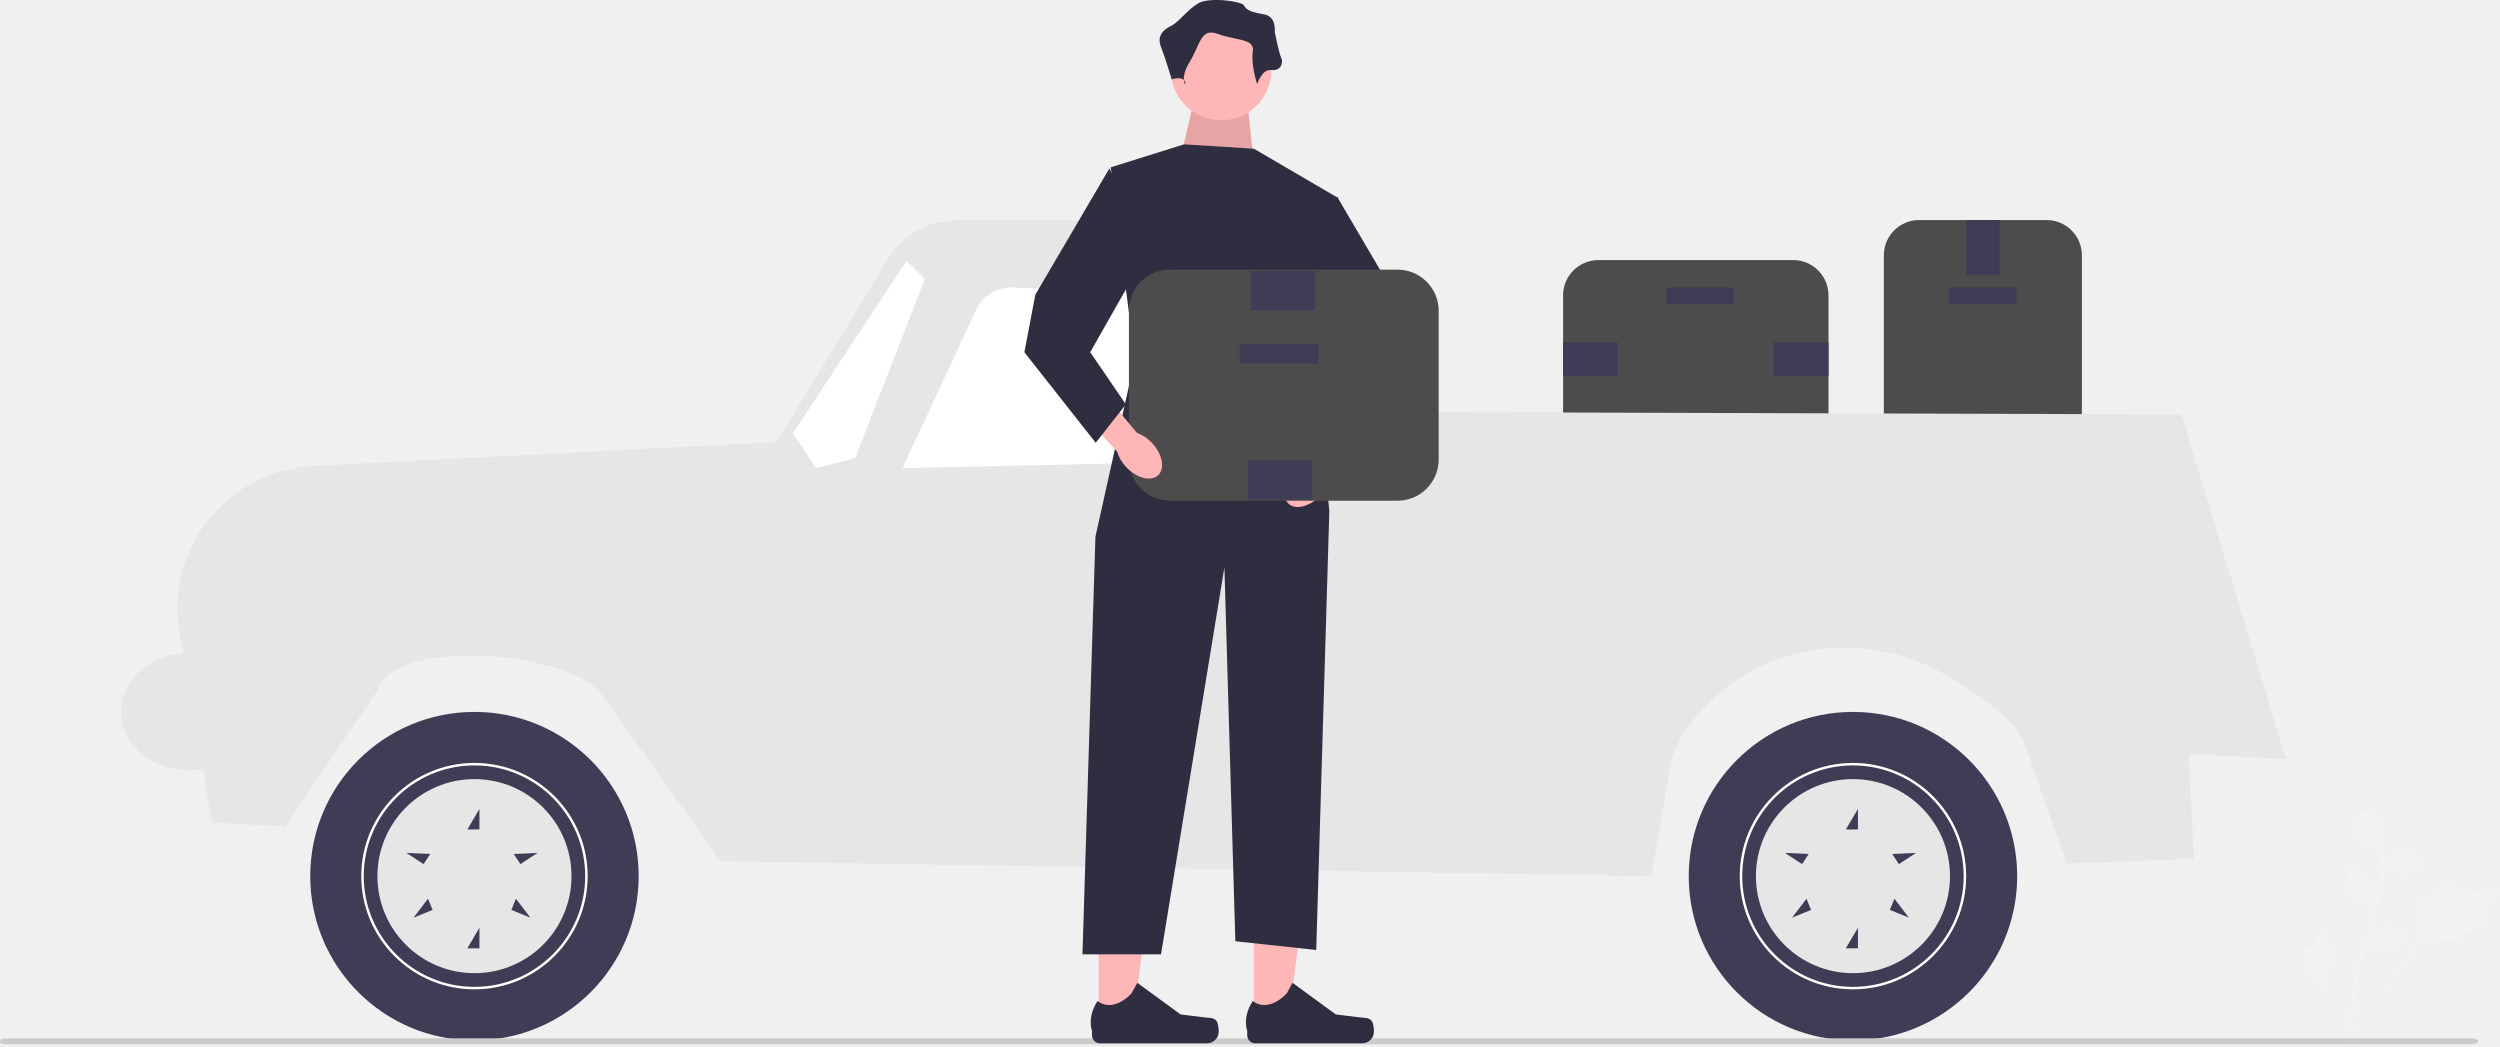
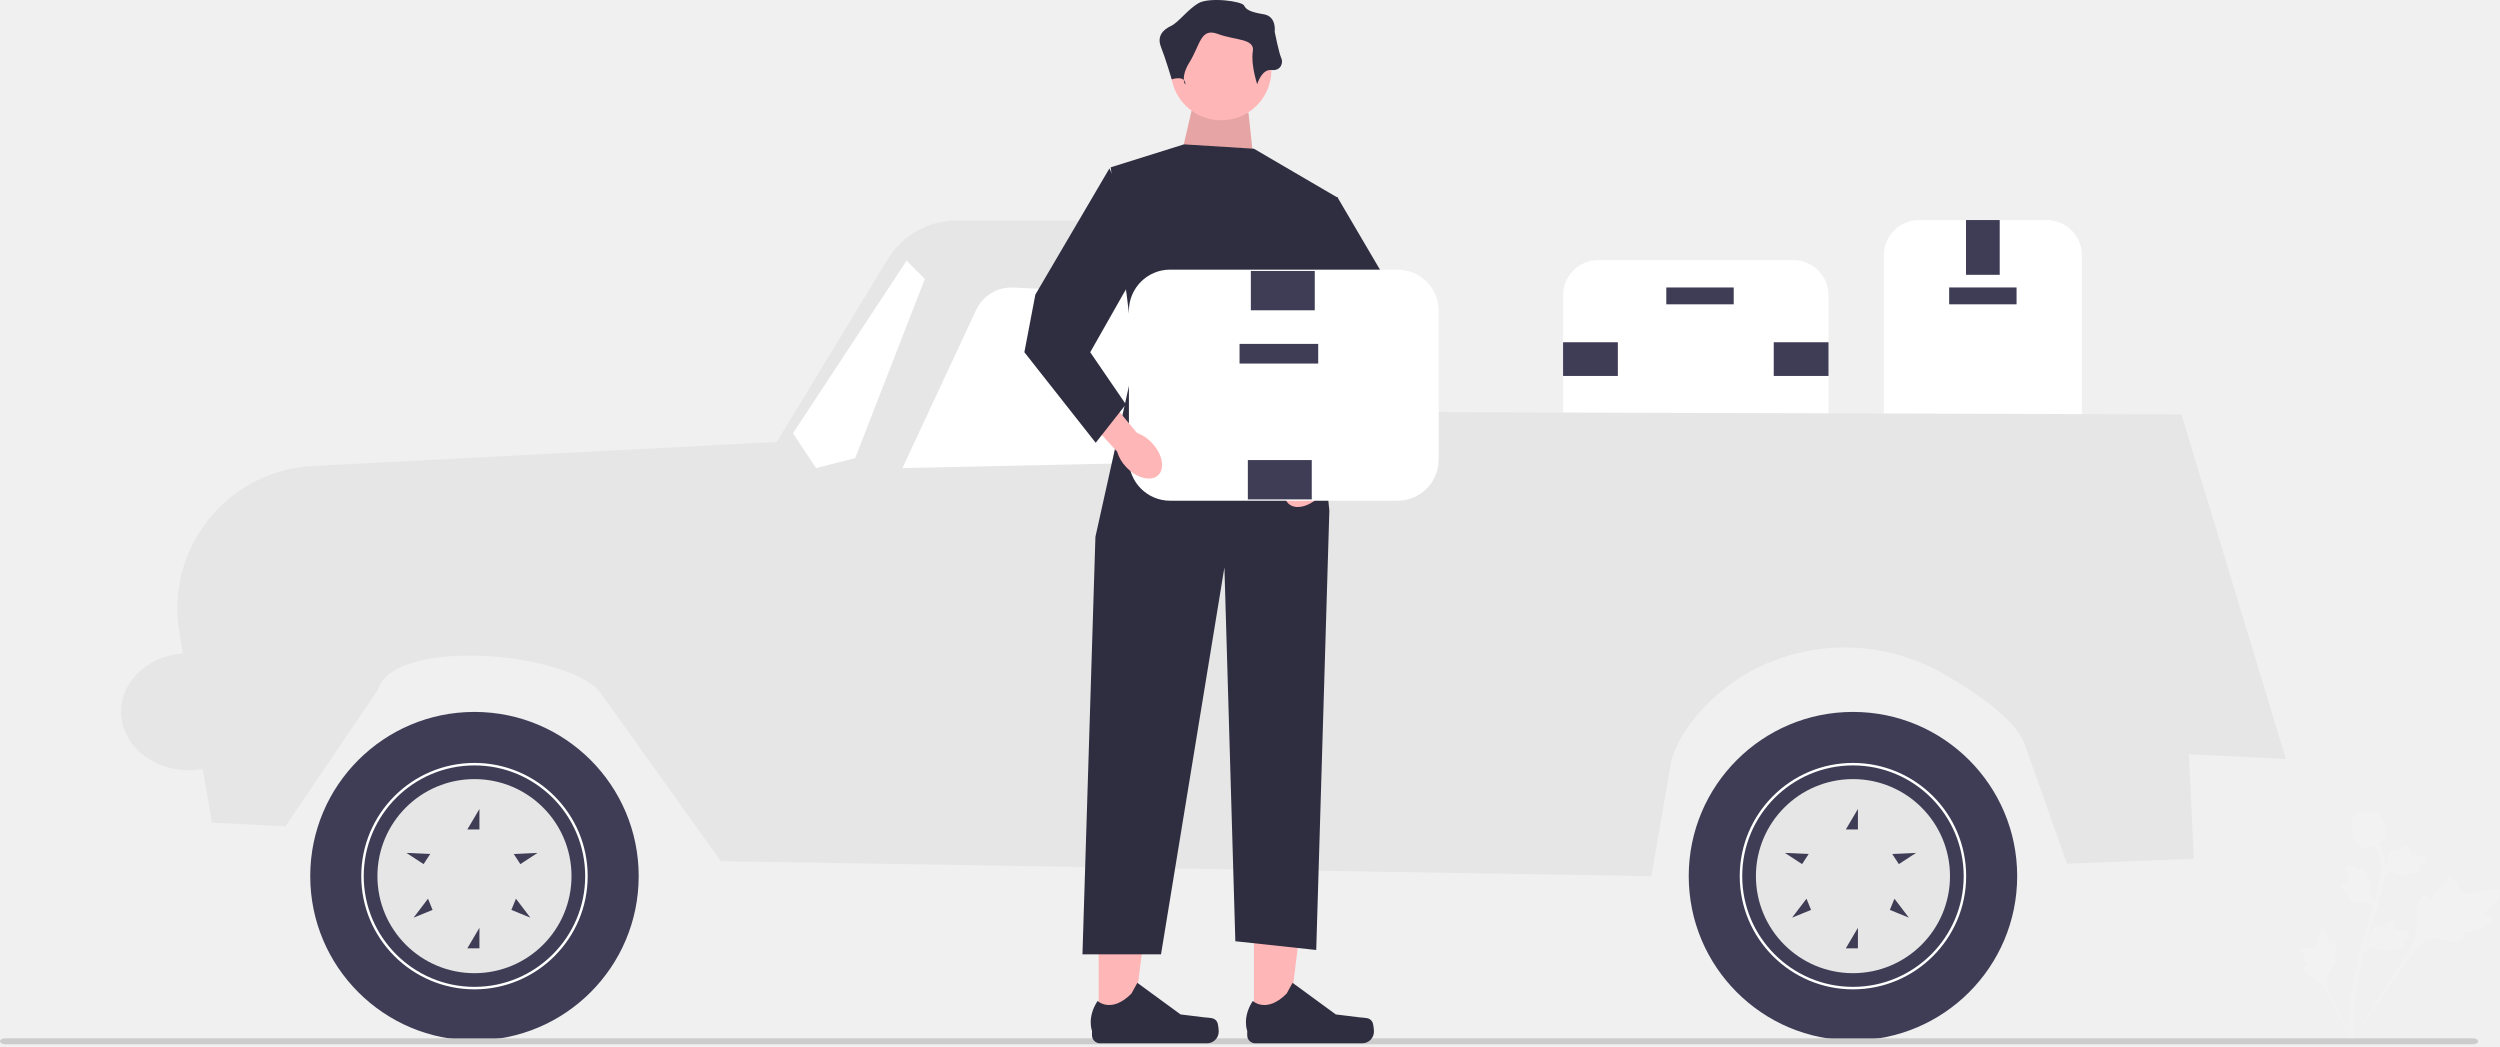
<svg xmlns="http://www.w3.org/2000/svg" width="1004.722" height="420.718" viewBox="0 0 1004.722 420.718" role="img" artist="Katerina Limpitsouni" source="https://undraw.co/">
  <g>
-     <path d="M757.098,180.944V102.6c0-7.812,6.355-14.166,14.166-14.166h51.251c7.812,0,14.166,6.355,14.166,14.166v78.344c0,7.812-6.355,14.166-14.166,14.166h-51.251c-7.812,0-14.166-6.355-14.166-14.166Z" fill="#4d4b4b" />
+     <path d="M757.098,180.944V102.6c0-7.812,6.355-14.166,14.166-14.166h51.251c7.812,0,14.166,6.355,14.166,14.166v78.344c0,7.812-6.355,14.166-14.166,14.166h-51.251c-7.812,0-14.166-6.355-14.166-14.166Z" fill="#ffffff" />
    <rect x="783.344" y="115.526" width="27.092" height="6.773" transform="translate(1593.78 237.8251) rotate(-180)" fill="#3f3d56" />
    <rect x="790.117" y="88.434" width="13.546" height="22.013" transform="translate(1593.78 198.8797) rotate(-180)" fill="#3f3d56" />
    <rect x="790.117" y="173.097" width="13.546" height="22.013" transform="translate(1593.78 368.2074) rotate(-180)" fill="#3f3d56" />
  </g>
  <g>
-     <path d="M720.692,184.11h-78.344c-7.812,0-14.166-6.355-14.166-14.166v-51.251c0-7.812,6.355-14.166,14.166-14.166h78.344c7.812,0,14.166,6.355,14.166,14.166v51.251c0,7.812-6.355,14.166-14.166,14.166Z" fill="#4d4b4b" />
+     <path d="M720.692,184.11h-78.344c-7.812,0-14.166-6.355-14.166-14.166v-51.251c0-7.812,6.355-14.166,14.166-14.166h78.344c7.812,0,14.166,6.355,14.166,14.166v51.251c0,7.812-6.355,14.166-14.166,14.166Z" fill="#ffffff" />
    <rect x="669.667" y="115.532" width="27.092" height="6.773" fill="#3f3d56" />
    <rect x="632.415" y="133.312" width="13.546" height="22.013" transform="translate(783.5064 -494.8703) rotate(90)" fill="#3f3d56" />
    <rect x="717.079" y="133.312" width="13.546" height="22.013" transform="translate(868.1702 -579.5342) rotate(90)" fill="#3f3d56" />
  </g>
  <path d="M85.182,330.61l-13.079-76.293c-5.812-33.901,19.28-65.272,53.629-67.051l186.45-9.657,44.498-73.34c5.899-9.723,16.447-15.66,27.819-15.66h133.969c10.531,0,19.428,7.809,20.795,18.251l3.402,58.683,334,1,42.016,138.468-39-1.902,2,42-51,2-17.001-48.072c-3.201-9.052-17.229-19.258-31.81-27.798-32.687-19.143-74.682-12.999-99.419,15.689-5.835,6.768-9.915,13.819-11.055,20.431l-7.715,44.749-374-6-49.016-68.566c-14.481-15.759-82.843-21.548-89,0l-36.984,54.566-29.5-1.5Z" fill="#e6e6e6" />
  <path d="M491.679,133.236l11.004,51.874-140,3,29.568-63.485c2.682-5.759,8.571-9.335,14.918-9.059l67.087,2.917c8.493,.369,15.659,6.438,17.423,14.753Z" fill="#fff" />
  <polygon points="343.682 184.11 371.682 112.11 364.351 104.779 318.682 174.11 327.962 188.11 343.682 184.11" fill="#fff" />
  <circle cx="744.682" cy="352.11" r="66" fill="#3f3d56" />
  <path d="M699.182,352.11c0-25.089,20.411-45.5,45.5-45.5,25.089,0,45.5,20.411,45.5,45.5,0,25.089-20.411,45.5-45.5,45.5-25.089,0-45.5-20.411-45.5-45.5Zm1,0c0,24.537,19.962,44.5,44.5,44.5s44.5-19.963,44.5-44.5c0-24.537-19.962-44.5-44.5-44.5s-44.5,19.963-44.5,44.5Z" fill="#fff" />
  <path d="M705.682,352.11c0,21.539,17.461,39,39,39,21.539,0,39-17.461,39-39,0-21.539-17.461-39-39-39-21.539,0-39,17.461-39,39Zm64.351-9.339l-6.91,4.504-2.655-4.073,9.565-.43Zm-10.52,22.905l1.84-4.5,5.794,7.622-7.634-3.122Zm-17.694,15.435l4.862-8.248v8.248h-4.862Zm0-47.752l4.862-8.248v8.248h-4.862Zm-21.604,35.439l5.794-7.622,1.84,4.5-7.634,3.122Zm-2.885-26.026l9.565,.43-2.655,4.073-6.91-4.504Z" fill="#e6e6e6" />
  <circle cx="190.682" cy="352.11" r="66" fill="#3f3d56" />
  <path d="M145.182,352.11c0-25.089,20.411-45.5,45.5-45.5,25.089,0,45.5,20.411,45.5,45.5,0,25.089-20.411,45.5-45.5,45.5-25.089,0-45.5-20.411-45.5-45.5Zm1,0c0,24.537,19.962,44.5,44.5,44.5,24.538,0,44.5-19.963,44.5-44.5,0-24.537-19.962-44.5-44.5-44.5-24.538,0-44.5,19.963-44.5,44.5Z" fill="#fff" />
  <path d="M151.682,352.11c0,21.539,17.461,39,39,39,21.539,0,39-17.461,39-39,0-21.539-17.461-39-39-39-21.539,0-39,17.461-39,39Zm64.351-9.339l-6.91,4.504-2.655-4.073,9.565-.43Zm-10.52,22.905l1.84-4.5,5.794,7.622-7.634-3.122Zm-17.694,15.435l4.862-8.248v8.248h-4.862Zm0-47.752l4.862-8.248v8.248h-4.862Zm-21.604,35.439l5.794-7.622,1.84,4.5-7.634,3.122Zm-2.885-26.026l9.565,.43-2.655,4.073-6.91-4.504Z" fill="#e6e6e6" />
  <rect x="466.182" y="203.61" width="38" height="8" transform="translate(970.3641 415.22) rotate(-180)" fill="#3f3d56" />
  <g>
    <path d="M1001.788,368.654c-.354-1.084-3.039-.607-3.296-1.576-.257-.966,2.319-1.776,4.295-4.498,.356-.491,2.601-3.584,1.74-4.886-1.632-2.466-12.988,3.676-15.714,.229-.598-.756-.844-2.055-2.626-4.472-.709-.961-1.164-1.426-1.707-1.412-.771,.019-1.047,.984-2.259,2.732-1.818,2.621-2.474,2.292-3.671,4.439-.889,1.594-.994,2.613-1.635,2.673-.907,.085-1.282-1.9-2.39-1.977-1.131-.079-2.263,1.882-2.824,3.415-1.053,2.875-.401,5.073-.256,7.263,.157,2.38-.212,5.864-2.798,10.336l-24.392,38.862c5.238-7.922,20.108-29.526,26.099-37.45,1.729-2.288,3.588-4.585,6.449-5.017,2.754-.416,6.105,.947,10.782,.867,.546-.009,2.066-.054,2.436-.86,.306-.666-.453-1.245-.177-1.871,.37-.84,2.037-.48,4.308-1.037,1.601-.393,2.689-1.043,3.625-1.602,.282-.169,4.484-2.714,4.012-4.157h-0Z" fill="#f2f2f2" />
    <path d="M937.902,377.728c-.634-.139-1.175,1.316-1.725,1.163-.548-.153-.202-1.651-.968-3.406-.138-.317-1.009-2.311-1.896-2.264-1.681,.089-1.943,7.435-4.421,7.779-.544,.075-1.252-.179-2.953-.001-.676,.071-1.036,.16-1.186,.431-.213,.384,.181,.798,.689,1.897,.762,1.648,.411,1.875,1.119,3.082,.526,.896,.995,1.242,.84,1.574-.22,.47-1.302,.081-1.66,.603-.365,.532,.271,1.654,.861,2.371,1.107,1.346,2.374,1.66,3.491,2.221,1.213,.61,2.817,1.796,4.266,4.355l12.036,23.184c-2.377-4.857-8.69-18.388-10.85-23.615-.624-1.509-1.215-3.084-.602-4.613,.59-1.472,2.226-2.723,3.537-5.042,.153-.271,.57-1.03,.281-1.444-.239-.342-.742-.137-.97-.453-.305-.424,.352-1.138,.734-2.414,.269-.899,.264-1.621,.26-2.241-.001-.187-.038-2.984-.882-3.169v0Z" fill="#f2f2f2" />
    <path d="M949.909,383.385l.378-3.493,.232-.219c1.074-1.015,1.745-2.089,1.997-3.196,.04-.176,.071-.354,.103-.535,.126-.718,.282-1.611,.972-2.538,.386-.517,1.409-1.684,2.463-1.276,.285,.107,.477,.291,.61,.487,.033-.034,.068-.068,.104-.105,.455-.443,.774-.605,1.081-.761,.236-.12,.479-.244,.891-.573,.181-.144,.326-.275,.447-.384,.37-.33,.843-.717,1.491-.564,.687,.188,.923,.843,1.079,1.277,.279,.774,.365,1.306,.422,1.659,.02,.129,.044,.274,.062,.321,.15,.379,2.038,.477,2.748,.518,1.597,.087,2.978,.162,3.31,1.255,.238,.782-.258,1.635-1.519,2.603-.393,.301-.785,.509-1.127,.664,.21,.199,.378,.469,.388,.838h0c.023,.872-.872,1.542-2.659,1.993-.444,.113-1.042,.263-1.823,.226-.368-.018-.691-.075-.966-.127-.041,.157-.116,.32-.252,.474-.398,.455-1.04,.571-1.912,.314-.963-.268-1.723-.633-2.395-.954-.586-.279-1.092-.518-1.516-.583-.789-.11-1.525,.377-2.405,1.025l-2.206,1.655h-0Z" fill="#f2f2f2" />
    <path d="M956.206,363.49l-3.475,.52-.271-.169c-1.254-.781-2.464-1.158-3.598-1.121-.18,.006-.36,.021-.544,.036-.727,.061-1.63,.136-2.702-.296-.598-.243-1.987-.935-1.859-2.059,.031-.302,.161-.535,.316-.714-.041-.024-.083-.048-.128-.075-.544-.328-.781-.595-1.01-.853-.176-.198-.357-.402-.781-.717-.186-.138-.348-.245-.485-.335-.413-.274-.907-.634-.924-1.299,.007-.712,.582-1.106,.962-1.368,.678-.466,1.171-.684,1.498-.829,.12-.052,.254-.112,.295-.142,.328-.242-.056-2.092-.196-2.79-.321-1.566-.599-2.922,.374-3.52,.696-.429,1.647-.165,2.903,.809,.391,.304,.691,.631,.928,.922,.139-.254,.358-.485,.712-.588h0c.838-.244,1.712,.452,2.602,2.066,.222,.401,.519,.941,.681,1.707,.076,.361,.103,.687,.122,.966,.162-0,.339,.031,.522,.123,.541,.269,.816,.861,.789,1.77-.015,.999-.175,1.828-.315,2.558-.121,.638-.224,1.188-.18,1.614,.093,.791,.751,1.379,1.602,2.066l2.16,1.714h-0Z" fill="#f2f2f2" />
    <path d="M956.674,353.056l.378-3.493,.232-.219c1.074-1.015,1.745-2.089,1.997-3.196,.04-.176,.071-.354,.103-.535,.126-.718,.282-1.611,.972-2.538,.386-.517,1.409-1.684,2.463-1.276,.285,.107,.477,.291,.61,.487,.033-.034,.068-.068,.104-.105,.455-.443,.774-.605,1.081-.761,.236-.12,.479-.244,.891-.573,.181-.144,.326-.275,.447-.384,.37-.33,.843-.717,1.491-.564,.687,.188,.923,.843,1.079,1.277,.279,.774,.365,1.306,.422,1.659,.02,.129,.044,.274,.062,.321,.15,.379,2.038,.477,2.748,.518,1.597,.087,2.978,.162,3.31,1.255,.238,.782-.258,1.635-1.519,2.603-.393,.301-.785,.509-1.127,.664,.21,.199,.378,.469,.388,.838h0c.023,.872-.872,1.542-2.659,1.993-.444,.113-1.042,.263-1.823,.226-.368-.018-.691-.075-.966-.127-.041,.157-.116,.32-.252,.474-.398,.455-1.04,.571-1.912,.314-.963-.268-1.723-.633-2.395-.954-.586-.279-1.092-.518-1.516-.583-.789-.11-1.525,.377-2.405,1.025l-2.206,1.655h-0Z" fill="#f2f2f2" />
    <path d="M945.407,419.98l-.614-.607,.011-.863-.011,.863-.854-.09c.004-.08-.002-.268-.008-.561-.033-1.607-.135-6.497,.546-14.011,.475-5.245,1.27-10.569,2.362-15.827,1.093-5.266,2.228-9.185,3.14-12.334,.688-2.375,1.382-4.628,2.06-6.823,1.809-5.863,3.516-11.402,4.574-17.719,.237-1.41,.728-4.346-.278-7.811-.584-2.01-1.584-3.901-2.972-5.62l1.344-1.085c1.532,1.9,2.638,3.995,3.286,6.226,1.116,3.842,.58,7.04,.323,8.577-1.076,6.429-2.801,12.021-4.628,17.941-.674,2.187-1.366,4.43-2.051,6.795-.903,3.12-2.028,7.005-3.107,12.203-1.079,5.195-1.864,10.454-2.334,15.633-.672,7.419-.571,12.237-.538,13.819,.017,.845,.021,1.022-.251,1.295v-0Z" fill="#f2f2f2" />
    <path d="M949.675,340.564c-.069-.015-.139-.033-.208-.053-1.418-.397-2.555-1.553-3.381-3.433-.387-.884-.478-1.815-.66-3.671-.029-.286-.155-1.734,0-3.653,.101-1.254,.236-1.758,.577-2.153,.379-.441,.89-.693,1.429-.82,.015-.166,.069-.328,.177-.482,.444-.639,1.187-.376,1.59-.24,.203,.073,.456,.166,.741,.214,.447,.077,.715-.001,1.119-.118,.387-.112,.868-.252,1.533-.24,1.312,.018,2.284,.608,2.604,.802,1.687,1.014,2.269,2.631,2.943,4.503,.134,.375,.578,1.732,.682,3.479,.075,1.26-.09,1.776-.28,2.145-.387,.758-.979,1.11-2.449,1.85-1.536,.775-2.306,1.163-2.938,1.362-1.47,.462-2.393,.751-3.479,.509v0Z" fill="#f2f2f2" />
  </g>
  <path d="M0,418.48c0,.66,.925,1.19,2.078,1.19H993.848c1.152,0,2.077-.53,2.077-1.19,0-.66-.925-1.19-2.077-1.19H2.078c-1.152,0-2.078,.53-2.078,1.19Z" fill="#ccc" />
  <g>
    <g>
      <polygon points="503.94 410.967 517.825 410.965 524.43 357.41 503.938 357.411 503.94 410.967" fill="#ffb6b6" />
      <path d="M551.511,410.652h0c.432,.728,.66,3.078,.66,3.925h0c0,2.603-2.11,4.713-4.713,4.713l-42.999-0c-1.775,0-3.215-1.439-3.215-3.215v-1.79s-2.127-5.38,2.252-12.012c0,0,5.443,5.193,13.576-2.94l2.398-4.345,17.361,12.697,9.623,1.185c2.105,.259,3.972-.04,5.055,1.784h0Z" fill="#2f2e41" />
    </g>
    <g>
      <polygon points="441.558 410.967 455.442 410.965 462.048 357.41 441.555 357.411 441.558 410.967" fill="#ffb6b6" />
      <path d="M489.128,410.652h0c.432,.728,.66,3.078,.66,3.925h0c0,2.603-2.11,4.713-4.713,4.713l-42.999-0c-1.775,0-3.215-1.439-3.215-3.215v-1.79s-2.127-5.38,2.252-12.012c0,0,5.443,5.193,13.576-2.94l2.398-4.345,17.361,12.697,9.623,1.185c2.105,.259,3.972-.04,5.055,1.784h0Z" fill="#2f2e41" />
    </g>
    <polygon points="501.741 45.276 504.377 69.877 473.625 67.241 478.897 44.397 501.741 45.276" fill="#ffb6b6" />
    <polygon points="501.741 45.276 504.377 69.877 473.625 67.241 478.897 44.397 501.741 45.276" isolation="isolate" opacity=".1" />
    <circle cx="490.759" cy="28.142" r="20.208" fill="#ffb6b6" />
    <polygon points="503.938 59.773 537.765 79.542 526.682 133.138 534.251 205.186 528.979 381.79 496.47 378.276 492.077 228.03 466.596 383.547 435.028 383.547 440.237 215.729 456.053 144.56 446.388 67.241 475.822 58.016 503.938 59.773" fill="#2f2e41" />
    <path d="M505.256,33.853s1.757-6.15,5.711-5.711,4.832-3.075,3.954-4.832-2.636-10.544-2.636-10.544c0,0,.879-6.15-4.393-7.029-5.272-.879-7.029-1.757-7.908-3.515-.879-1.757-14.058-3.515-18.451-.879-4.393,2.636-7.908,7.693-10.983,9.118-3.075,1.425-5.711,4.061-3.954,8.454,1.757,4.393,4.306,12.985,4.306,12.985,0,0,4.481-1.563,5.359,1.073s-2.636-.879,1.757-7.908c4.393-7.029,4.393-14.058,11.422-11.422,7.029,2.636,14.937,1.757,14.058,7.029-.879,5.272,1.757,13.179,1.757,13.179Z" fill="#2f2e41" />
    <path id="uuid-2f48dadd-bd50-474e-b6bc-efb589732da4-11" d="M520.321,189.424c-4.229,4.478-5.347,10.29-2.497,12.981,2.85,2.691,8.588,1.242,12.818-3.238,1.714-1.766,2.981-3.918,3.693-6.274l17.68-19.2-9.187-8.104-16.454,19.788c-2.312,.846-4.388,2.234-6.054,4.047Z" fill="#ffb6b6" />
    <polygon points="537.409 79.103 567.182 129.826 571.592 152.982 542.923 189.371 530.793 173.933 545.128 152.982 521.972 112.183 537.409 79.103" fill="#2f2e41" />
    <g>
-       <path d="M453.701,184.701v-59.805c0-9.115,7.415-16.531,16.531-16.531h91.42c9.115,0,16.531,7.415,16.531,16.531v59.805c0,9.115-7.415,16.531-16.531,16.531h-91.42c-9.115,0-16.531-7.415-16.531-16.531Z" fill="#4d4b4b" />
+       <path d="M453.701,184.701v-59.805c0-9.115,7.415-16.531,16.531-16.531h91.42c9.115,0,16.531,7.415,16.531,16.531v59.805c0,9.115-7.415,16.531-16.531,16.531h-91.42c-9.115,0-16.531-7.415-16.531-16.531Z" fill="#ffffff" />
      <rect x="498.159" y="138.209" width="31.614" height="7.904" transform="translate(1027.931 284.3207) rotate(180)" fill="#3f3d56" />
      <rect x="506.435" y="179.955" width="15.807" height="25.687" transform="translate(707.1374 -321.5401) rotate(90)" fill="#3f3d56" />
      <rect x="507.641" y="103.955" width="15.807" height="25.687" transform="translate(632.3431 -398.7458) rotate(90)" fill="#3f3d56" />
    </g>
    <g>
      <path id="uuid-f6ce86b9-37cf-4878-a476-c93c5a2c7b27-12" d="M462.953,178.002c4.229,4.478,5.347,10.29,2.497,12.981-2.85,2.691-8.588,1.242-12.818-3.238-1.714-1.766-2.981-3.918-3.693-6.274l-17.68-19.2,9.187-8.104,16.454,19.788c2.312,.846,4.388,2.234,6.054,4.047Z" fill="#ffb6b6" />
      <polygon points="445.865 67.681 416.093 118.404 411.682 141.56 440.352 177.948 452.481 162.511 438.146 141.56 461.303 100.761 445.865 67.681" fill="#2f2e41" />
    </g>
  </g>
  <ellipse cx="75.666" cy="286.044" rx="27" ry="23.5" fill="#e6e6e6" />
</svg>
